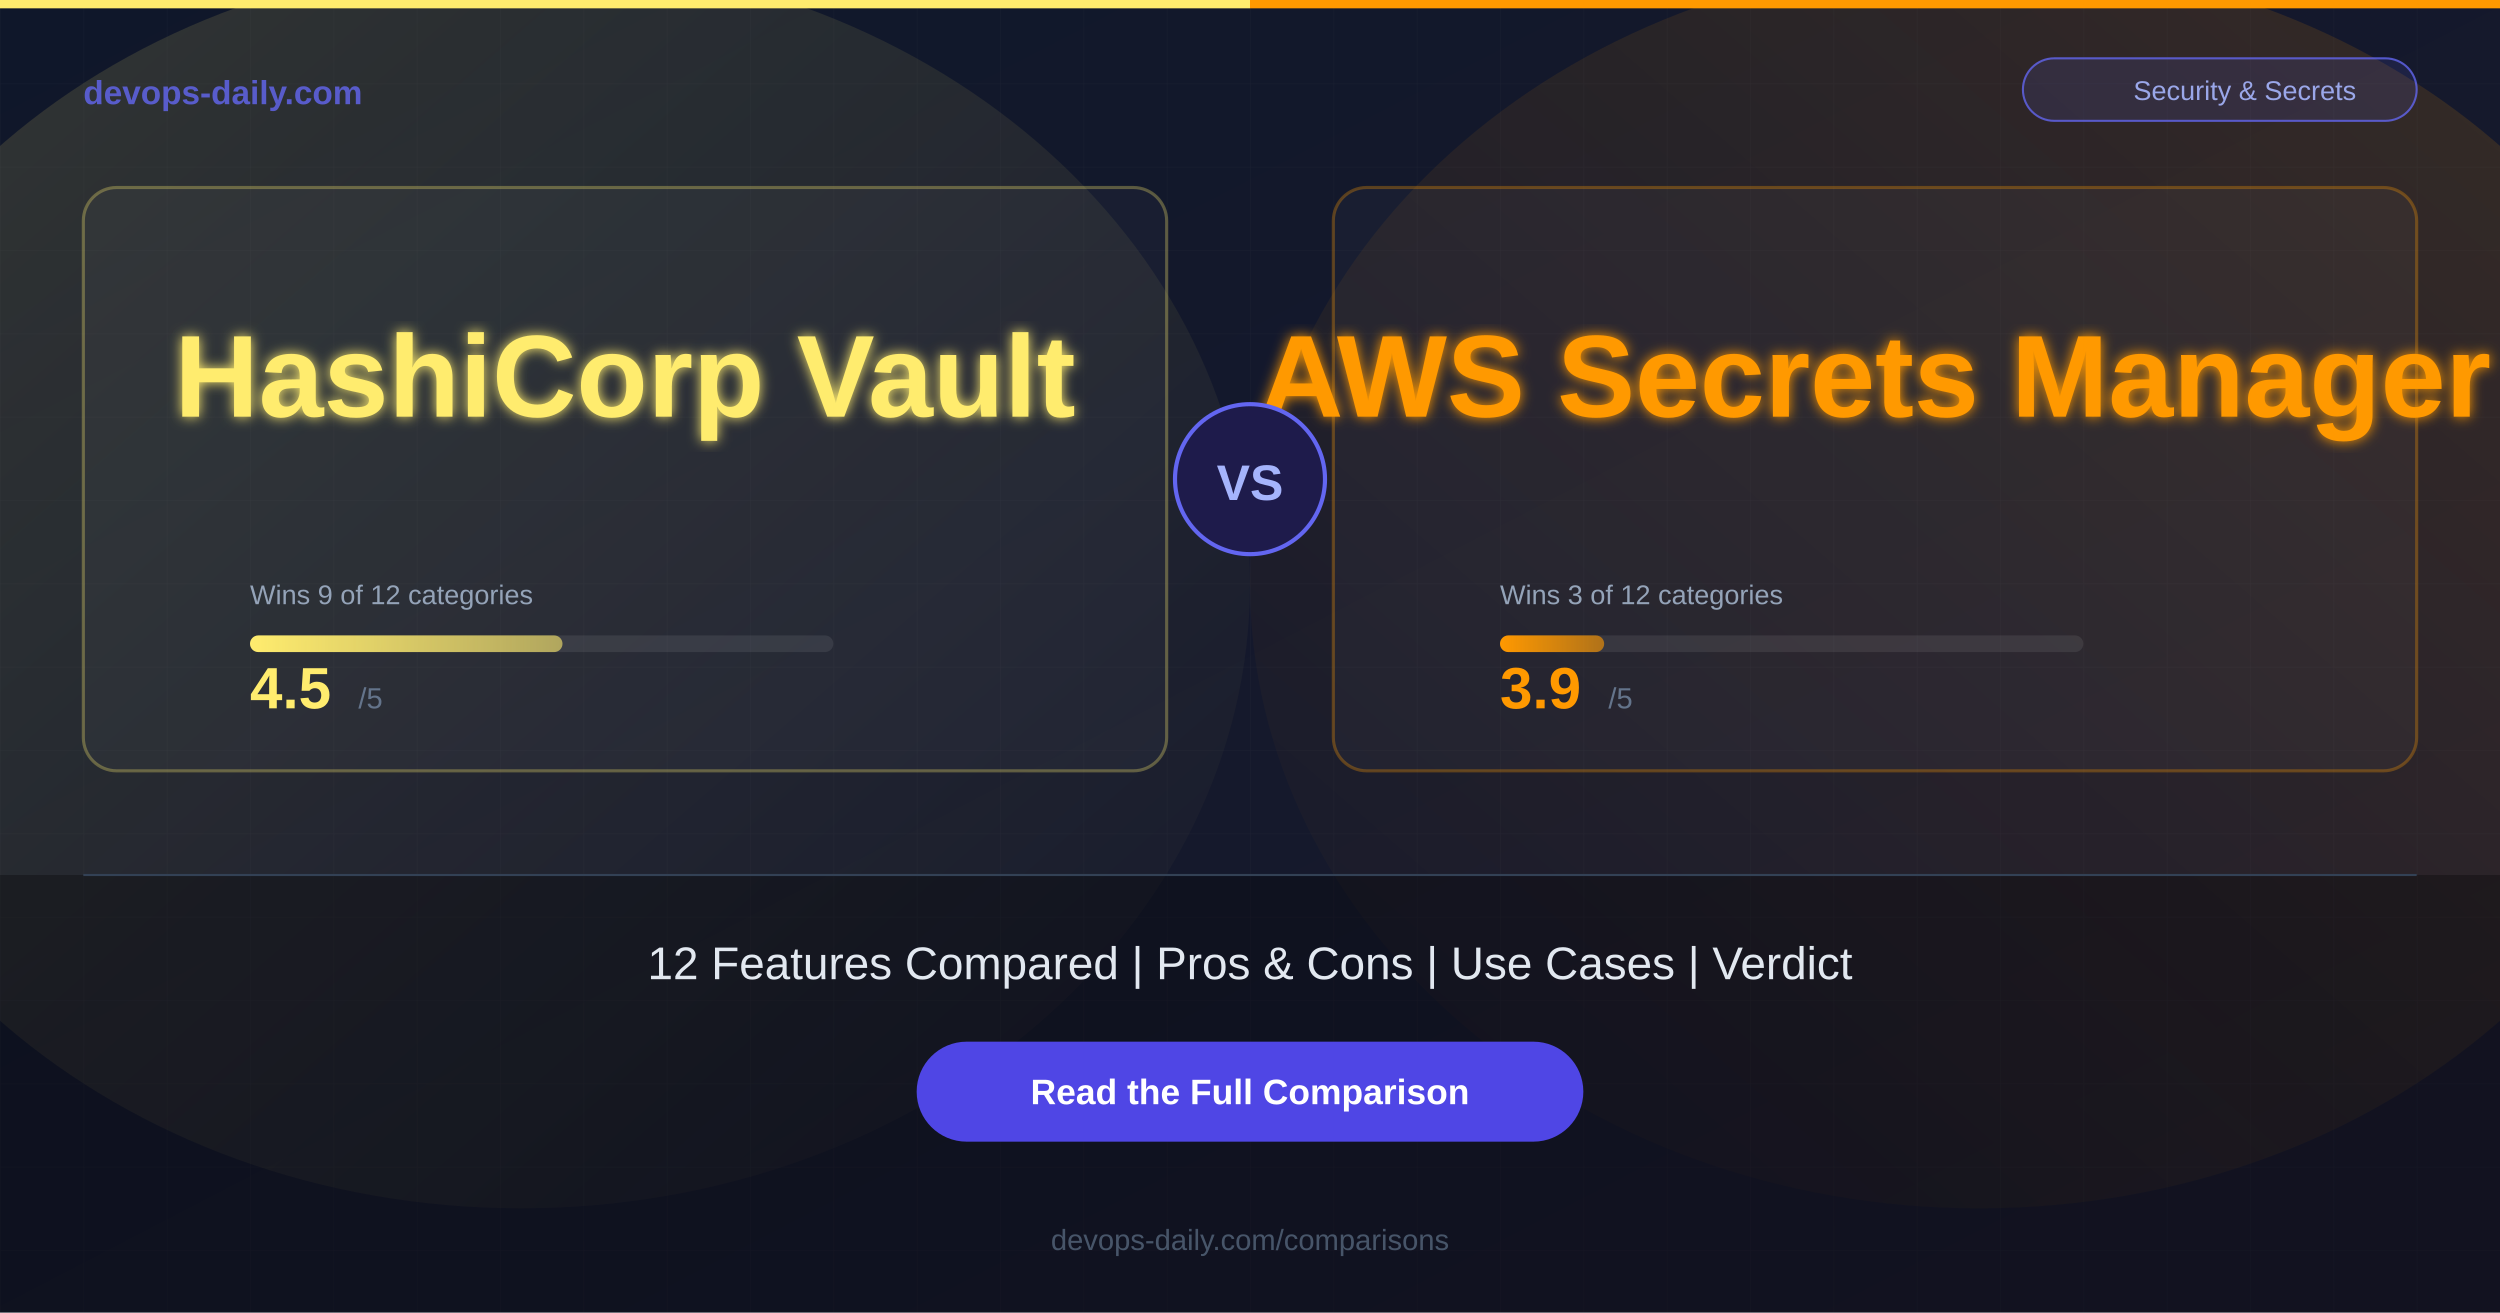
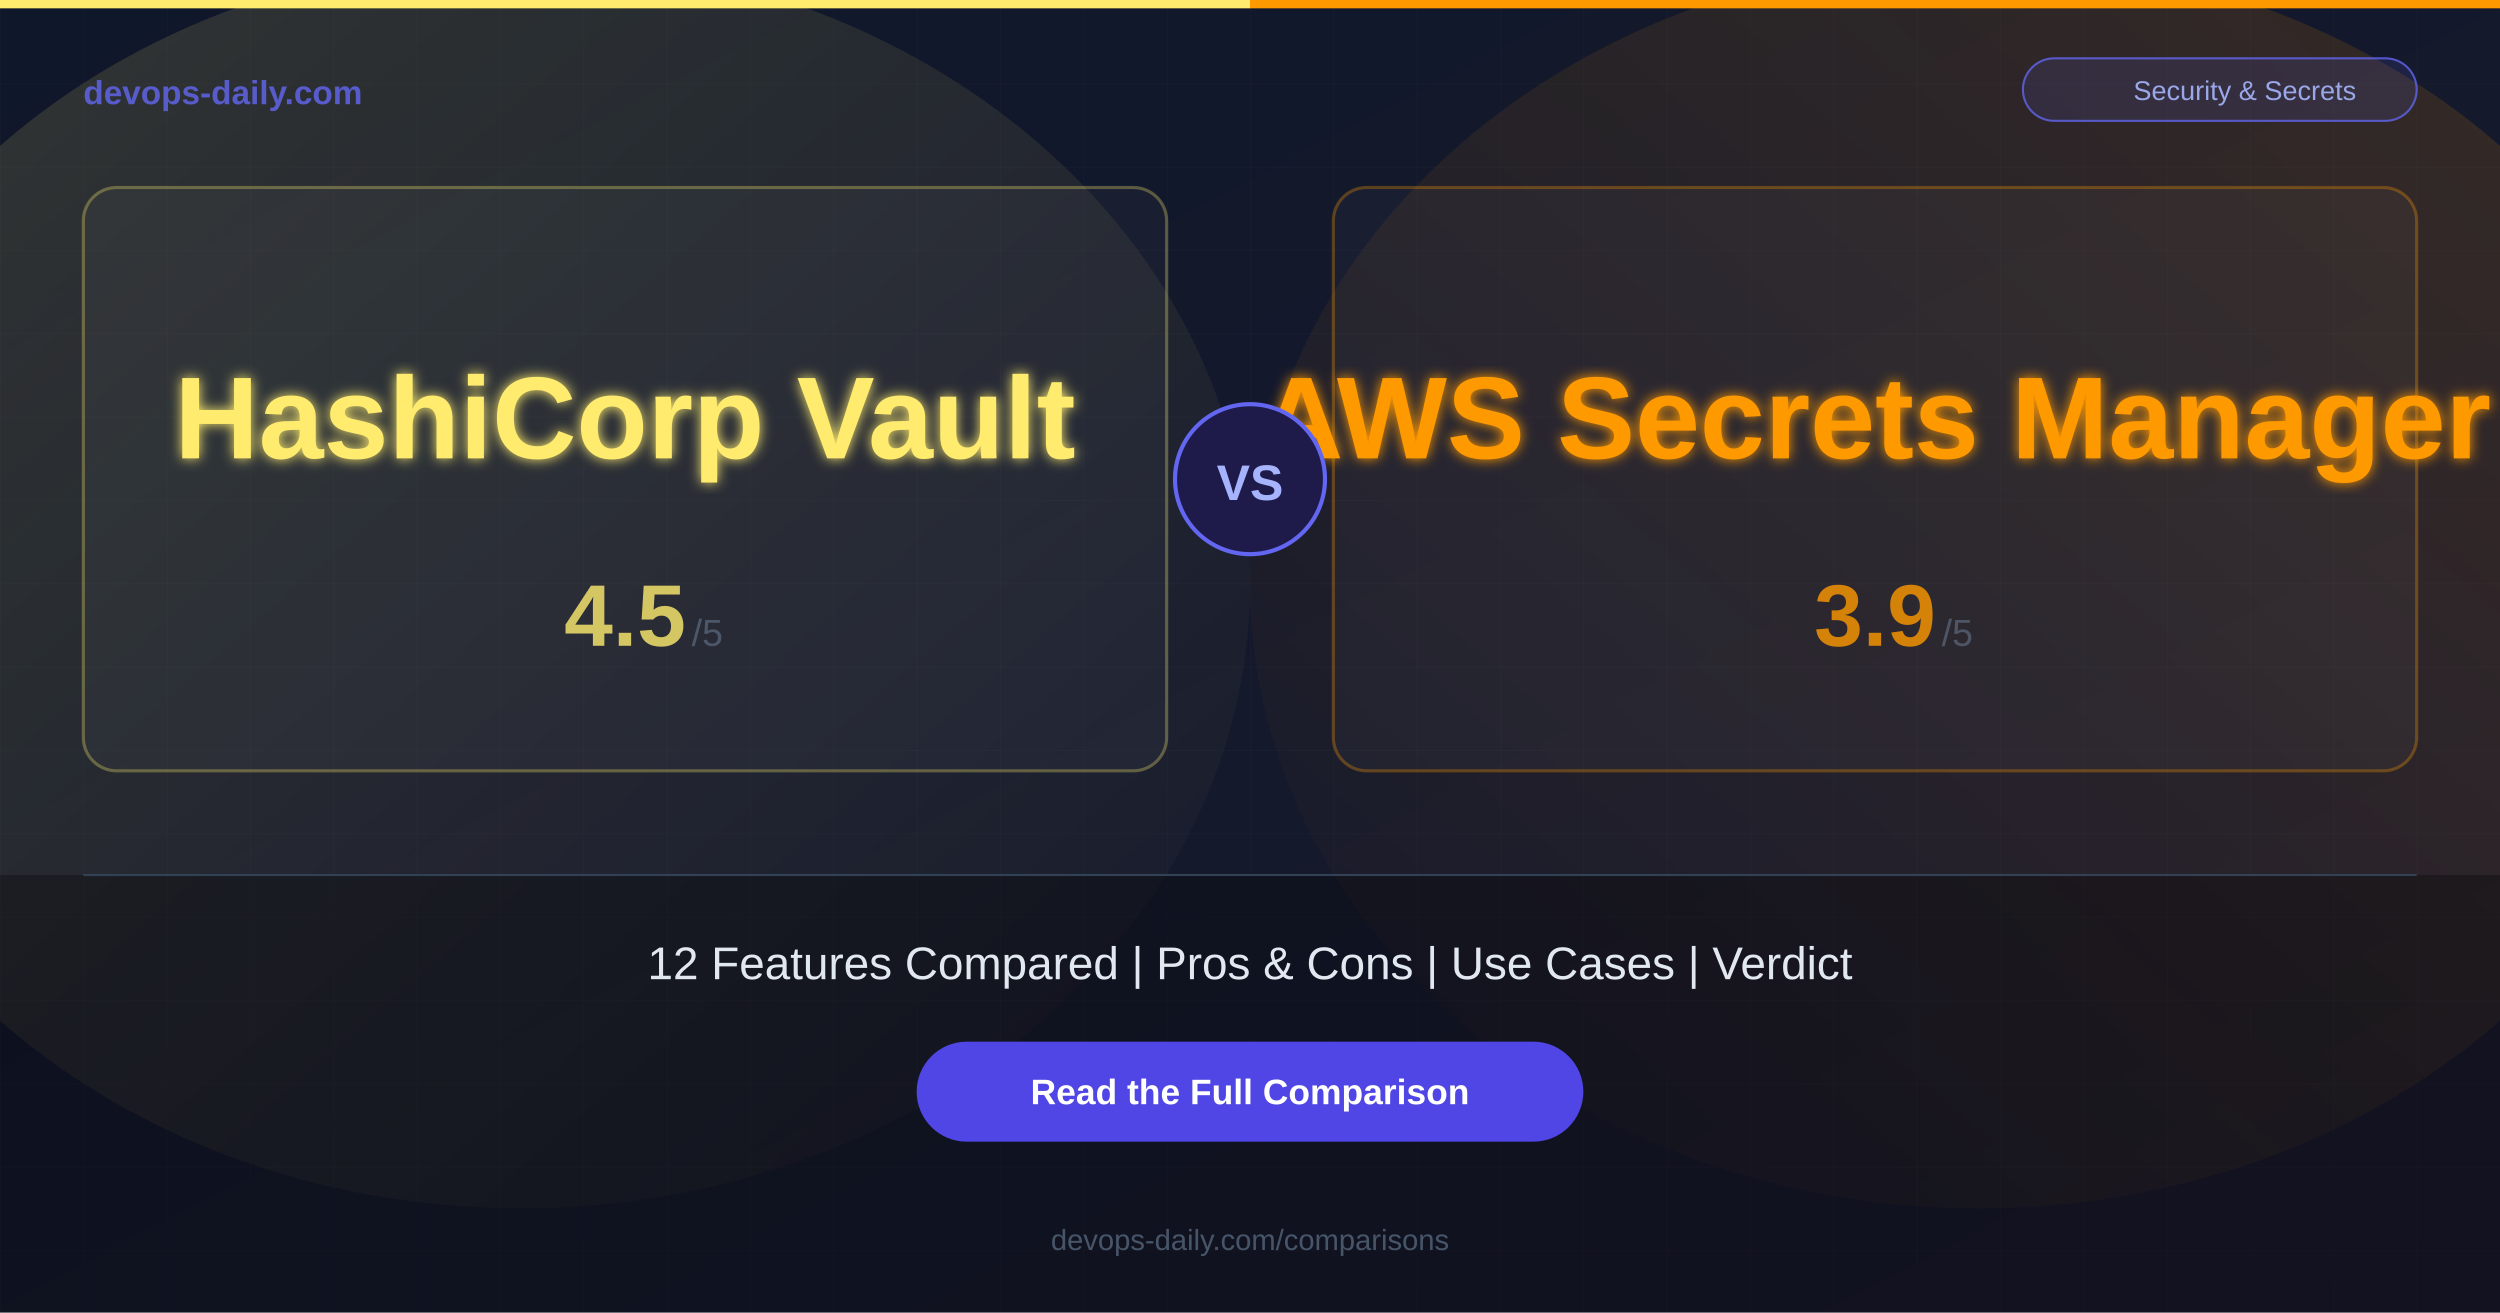
<svg xmlns="http://www.w3.org/2000/svg" width="1200" height="630">
  <defs>
    <linearGradient id="bg" x1="0%" y1="0%" x2="100%" y2="100%">
      <stop offset="0%" style="stop-color:#0f172a;stop-opacity:1" />
      <stop offset="100%" style="stop-color:#1a1a2e;stop-opacity:1" />
    </linearGradient>
    <linearGradient id="glowA" x1="0%" y1="0%" x2="100%" y2="100%">
      <stop offset="0%" style="stop-color:#FFEC6E;stop-opacity:0.15" />
      <stop offset="100%" style="stop-color:#FFEC6E;stop-opacity:0" />
    </linearGradient>
    <linearGradient id="glowB" x1="100%" y1="0%" x2="0%" y2="100%">
      <stop offset="0%" style="stop-color:#FF9900;stop-opacity:0.15" />
      <stop offset="100%" style="stop-color:#FF9900;stop-opacity:0" />
-     </linearGradient>
-     <linearGradient id="barA" x1="0%" y1="0%" x2="100%" y2="0%">
-       <stop offset="0%" style="stop-color:#FFEC6E;stop-opacity:1" />
-       <stop offset="100%" style="stop-color:#FFEC6E;stop-opacity:0.6" />
-     </linearGradient>
-     <linearGradient id="barB" x1="0%" y1="0%" x2="100%" y2="0%">
-       <stop offset="0%" style="stop-color:#FF9900;stop-opacity:1" />
-       <stop offset="100%" style="stop-color:#FF9900;stop-opacity:0.6" />
    </linearGradient>
    <filter id="glow">
      <feGaussianBlur stdDeviation="3" result="blur" />
      <feMerge>
        <feMergeNode in="blur" />
        <feMergeNode in="SourceGraphic" />
      </feMerge>
    </filter>
  </defs>
  <rect width="1200" height="630" fill="url(#bg)" />
  <ellipse cx="250" cy="280" rx="350" ry="300" fill="url(#glowA)" />
  <ellipse cx="950" cy="280" rx="350" ry="300" fill="url(#glowB)" />
  <pattern id="grid" width="40" height="40" patternUnits="userSpaceOnUse">
    <path d="M 40 0 L 0 0 0 40" fill="none" stroke="#ffffff" stroke-width="0.3" opacity="0.05" />
  </pattern>
  <rect width="1200" height="630" fill="url(#grid)" />
  <rect x="0" y="0" width="600" height="4" fill="#FFEC6E" />
  <rect x="600" y="0" width="600" height="4" fill="#FF9900" />
  <text x="40" y="50" font-family="Arial, Helvetica, sans-serif" font-size="16" font-weight="bold" fill="#6366f1" opacity="0.8">devops-daily.com</text>
  <rect x="971" y="28" width="189" height="30" rx="15" fill="rgba(99,102,241,0.15)" stroke="#6366f1" stroke-width="1" opacity="0.8" />
  <text x="1077.5" y="48" font-family="Arial, Helvetica, sans-serif" font-size="13" fill="#a5b4fc" text-anchor="middle" opacity="0.9">Security &amp; Secrets</text>
  <rect x="40" y="90" width="520" height="280" rx="16" fill="rgba(255,255,255,0.03)" stroke="rgba(255,236,110,0.3)" stroke-width="1.5" />
-   <text x="300" y="200" font-family="Arial, Helvetica, sans-serif" font-size="56" font-weight="bold" fill="#FFEC6E" text-anchor="middle" filter="url(#glow)">HashiCorp Vault</text>
-   <text x="120" y="290" font-family="Arial, Helvetica, sans-serif" font-size="13" fill="#94a3b8">Wins 9 of 12 categories</text>
-   <rect x="120" y="305" width="280" height="8" rx="4" fill="rgba(255,255,255,0.08)" />
-   <rect x="120" y="305" width="150" height="8" rx="4" fill="url(#barA)" />
-   <text x="120" y="340" font-family="Arial, Helvetica, sans-serif" font-size="28" font-weight="bold" fill="#FFEC6E">4.5</text>
-   <text x="172" y="340" font-family="Arial, Helvetica, sans-serif" font-size="14" fill="#64748b">/5</text>
+   <text x="300" y="220" font-family="Arial, Helvetica, sans-serif" font-size="56" font-weight="bold" fill="#FFEC6E" text-anchor="middle" filter="url(#glow)">HashiCorp Vault</text>
+   <text x="300" y="310" font-family="Arial, Helvetica, sans-serif" font-size="42" font-weight="bold" fill="#FFEC6E" text-anchor="middle" opacity="0.8">4.5</text>
+   <text x="332" y="310" font-family="Arial, Helvetica, sans-serif" font-size="18" fill="#64748b" opacity="0.6">/5</text>
  <rect x="640" y="90" width="520" height="280" rx="16" fill="rgba(255,255,255,0.03)" stroke="rgba(255,153,0,0.3)" stroke-width="1.5" />
-   <text x="900" y="200" font-family="Arial, Helvetica, sans-serif" font-size="56" font-weight="bold" fill="#FF9900" text-anchor="middle" filter="url(#glow)">AWS Secrets Manager</text>
-   <text x="720" y="290" font-family="Arial, Helvetica, sans-serif" font-size="13" fill="#94a3b8">Wins 3 of 12 categories</text>
-   <rect x="720" y="305" width="280" height="8" rx="4" fill="rgba(255,255,255,0.08)" />
-   <rect x="720" y="305" width="50" height="8" rx="4" fill="url(#barB)" />
-   <text x="720" y="340" font-family="Arial, Helvetica, sans-serif" font-size="28" font-weight="bold" fill="#FF9900">3.9</text>
-   <text x="772" y="340" font-family="Arial, Helvetica, sans-serif" font-size="14" fill="#64748b">/5</text>
+   <text x="900" y="220" font-family="Arial, Helvetica, sans-serif" font-size="56" font-weight="bold" fill="#FF9900" text-anchor="middle" filter="url(#glow)">AWS Secrets Manager</text>
+   <text x="900" y="310" font-family="Arial, Helvetica, sans-serif" font-size="42" font-weight="bold" fill="#FF9900" text-anchor="middle" opacity="0.8">3.9</text>
+   <text x="932" y="310" font-family="Arial, Helvetica, sans-serif" font-size="18" fill="#64748b" opacity="0.6">/5</text>
  <circle cx="600" cy="230" r="36" fill="#1e1b4b" stroke="#6366f1" stroke-width="2" />
  <text x="600" y="240" font-family="Arial, Helvetica, sans-serif" font-size="24" font-weight="bold" fill="#a5b4fc" text-anchor="middle">VS</text>
  <rect x="0" y="420" width="1200" height="210" fill="rgba(0,0,0,0.3)" />
  <line x1="40" y1="420" x2="1160" y2="420" stroke="#334155" stroke-width="1" />
  <text x="600" y="470" font-family="Arial, Helvetica, sans-serif" font-size="22" fill="#e2e8f0" text-anchor="middle">12 Features Compared  |  Pros &amp; Cons  |  Use Cases  |  Verdict</text>
  <rect x="440" y="500" width="320" height="48" rx="24" fill="#4f46e5" />
  <text x="600" y="530" font-family="Arial, Helvetica, sans-serif" font-size="17" font-weight="bold" fill="#ffffff" text-anchor="middle">Read the Full Comparison</text>
  <text x="600" y="600" font-family="Arial, Helvetica, sans-serif" font-size="14" fill="#475569" text-anchor="middle">devops-daily.com/comparisons</text>
</svg>
